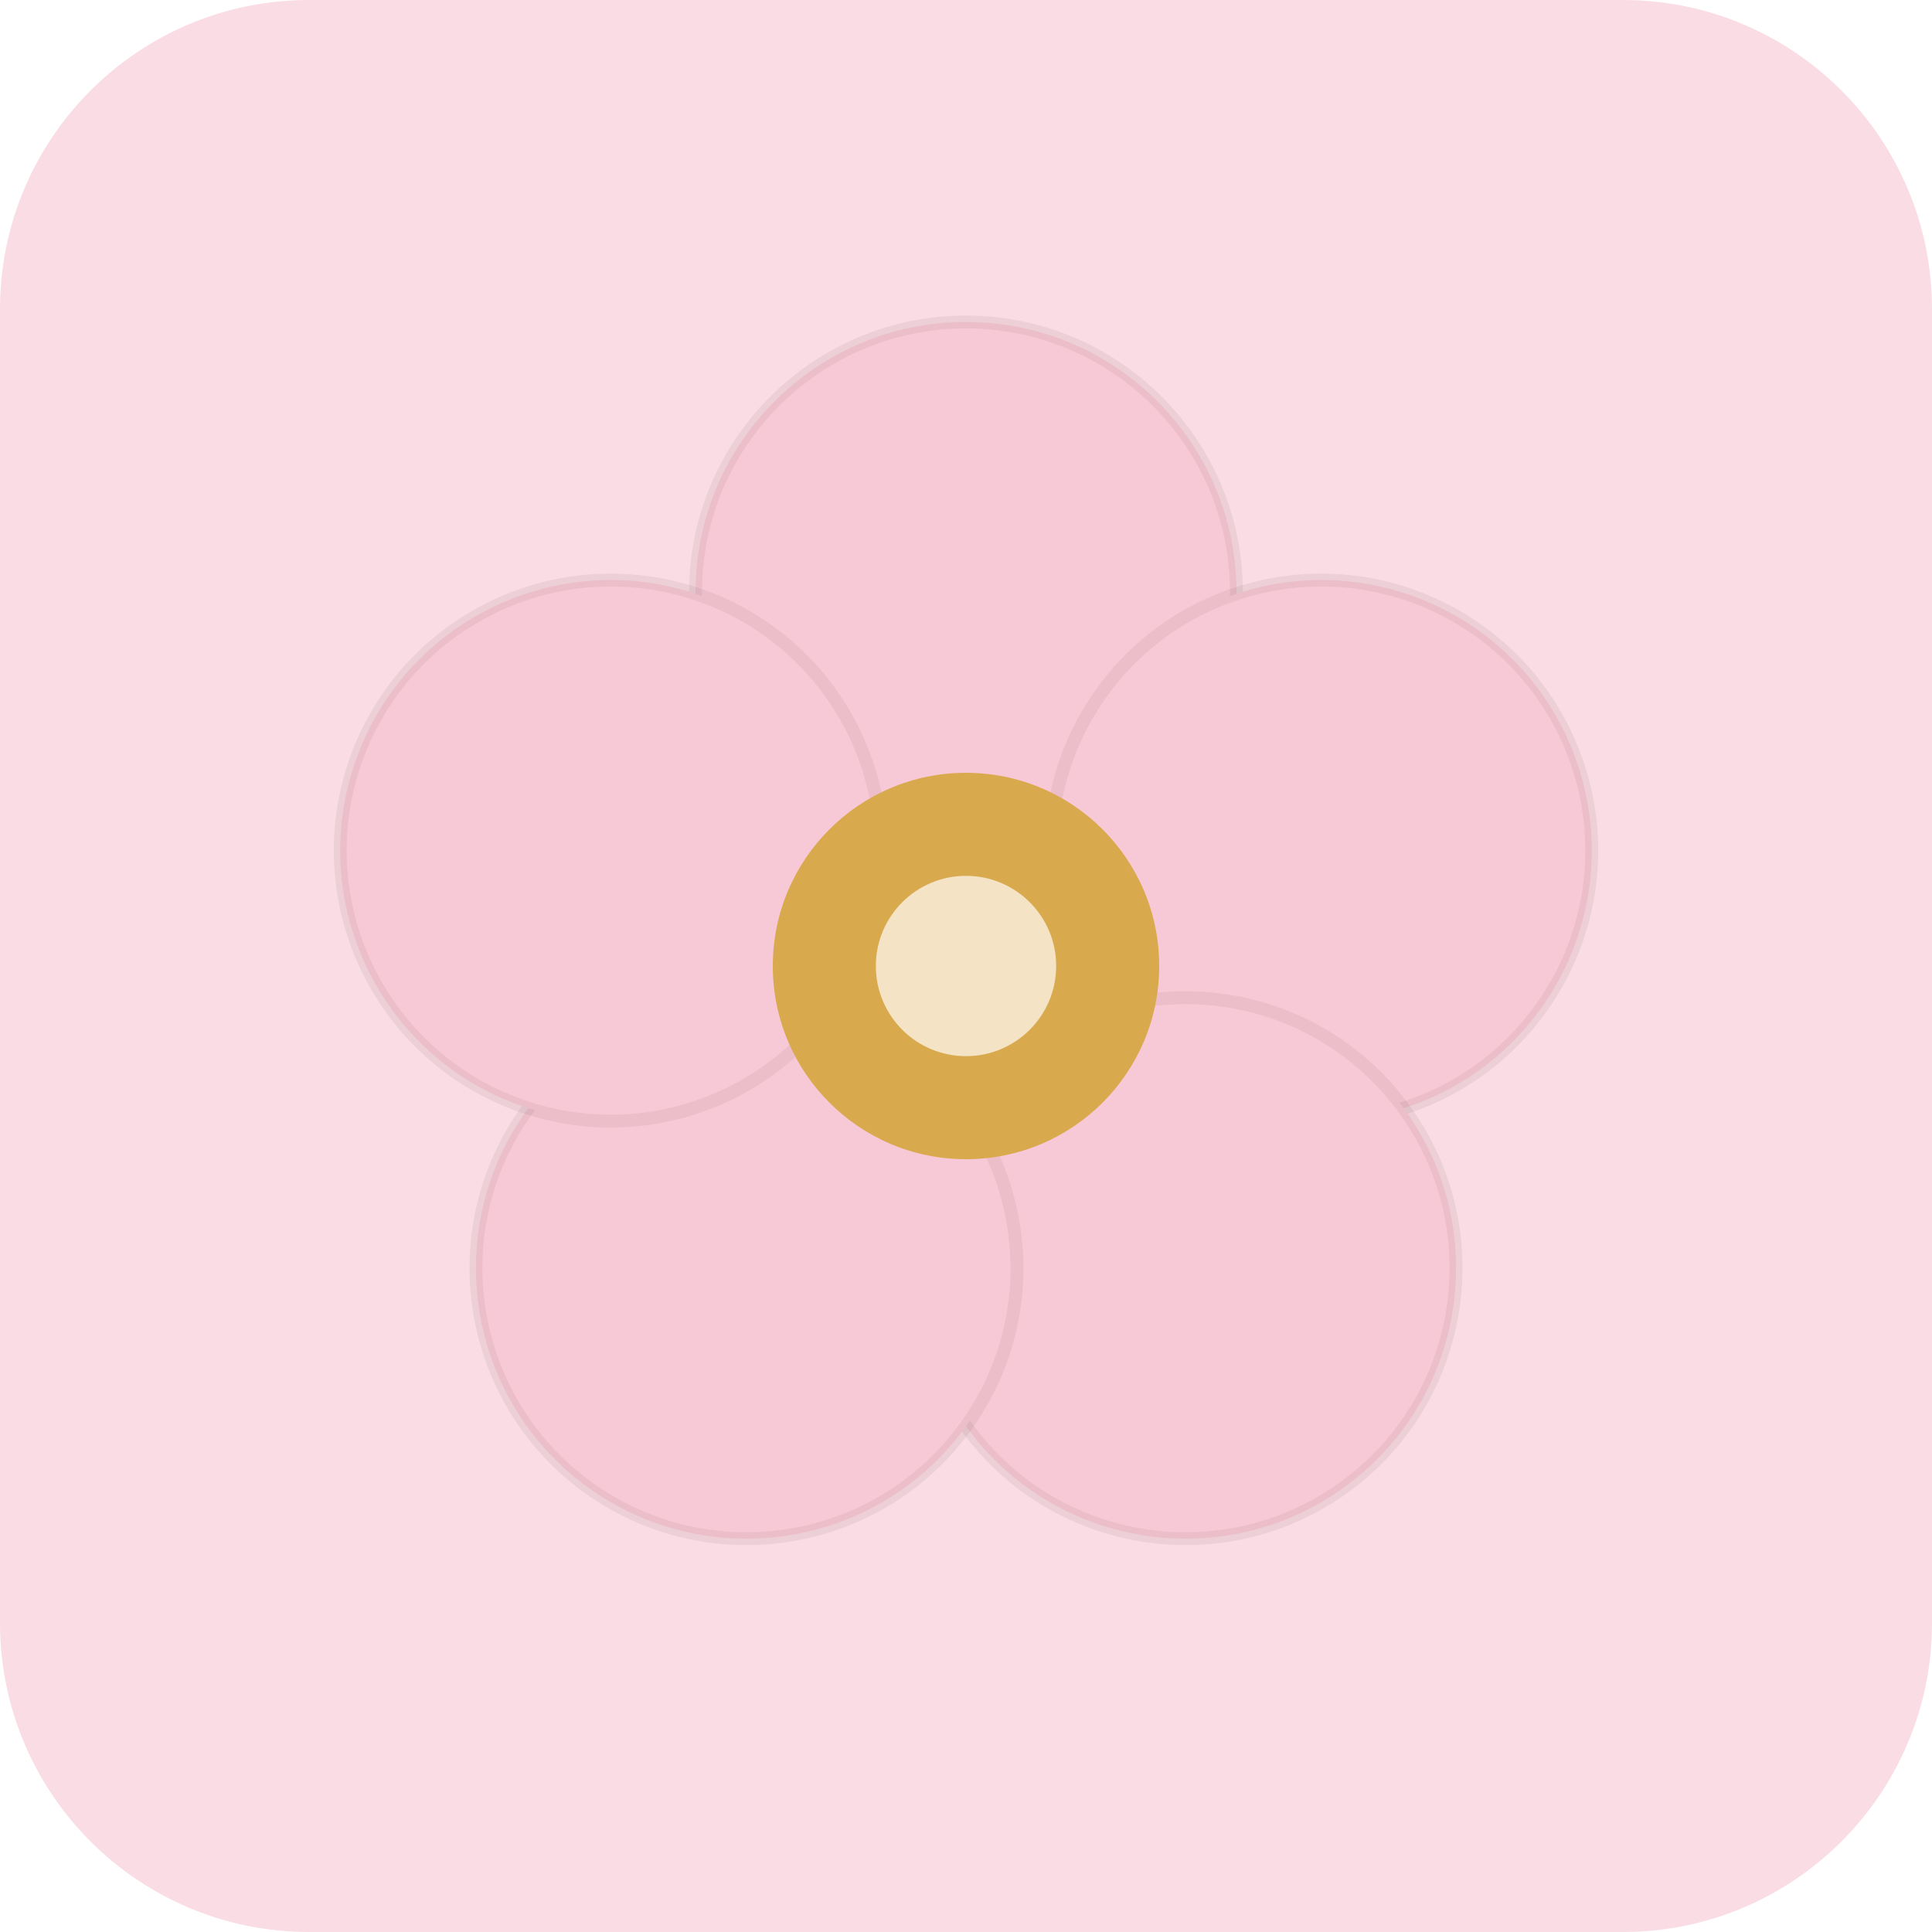
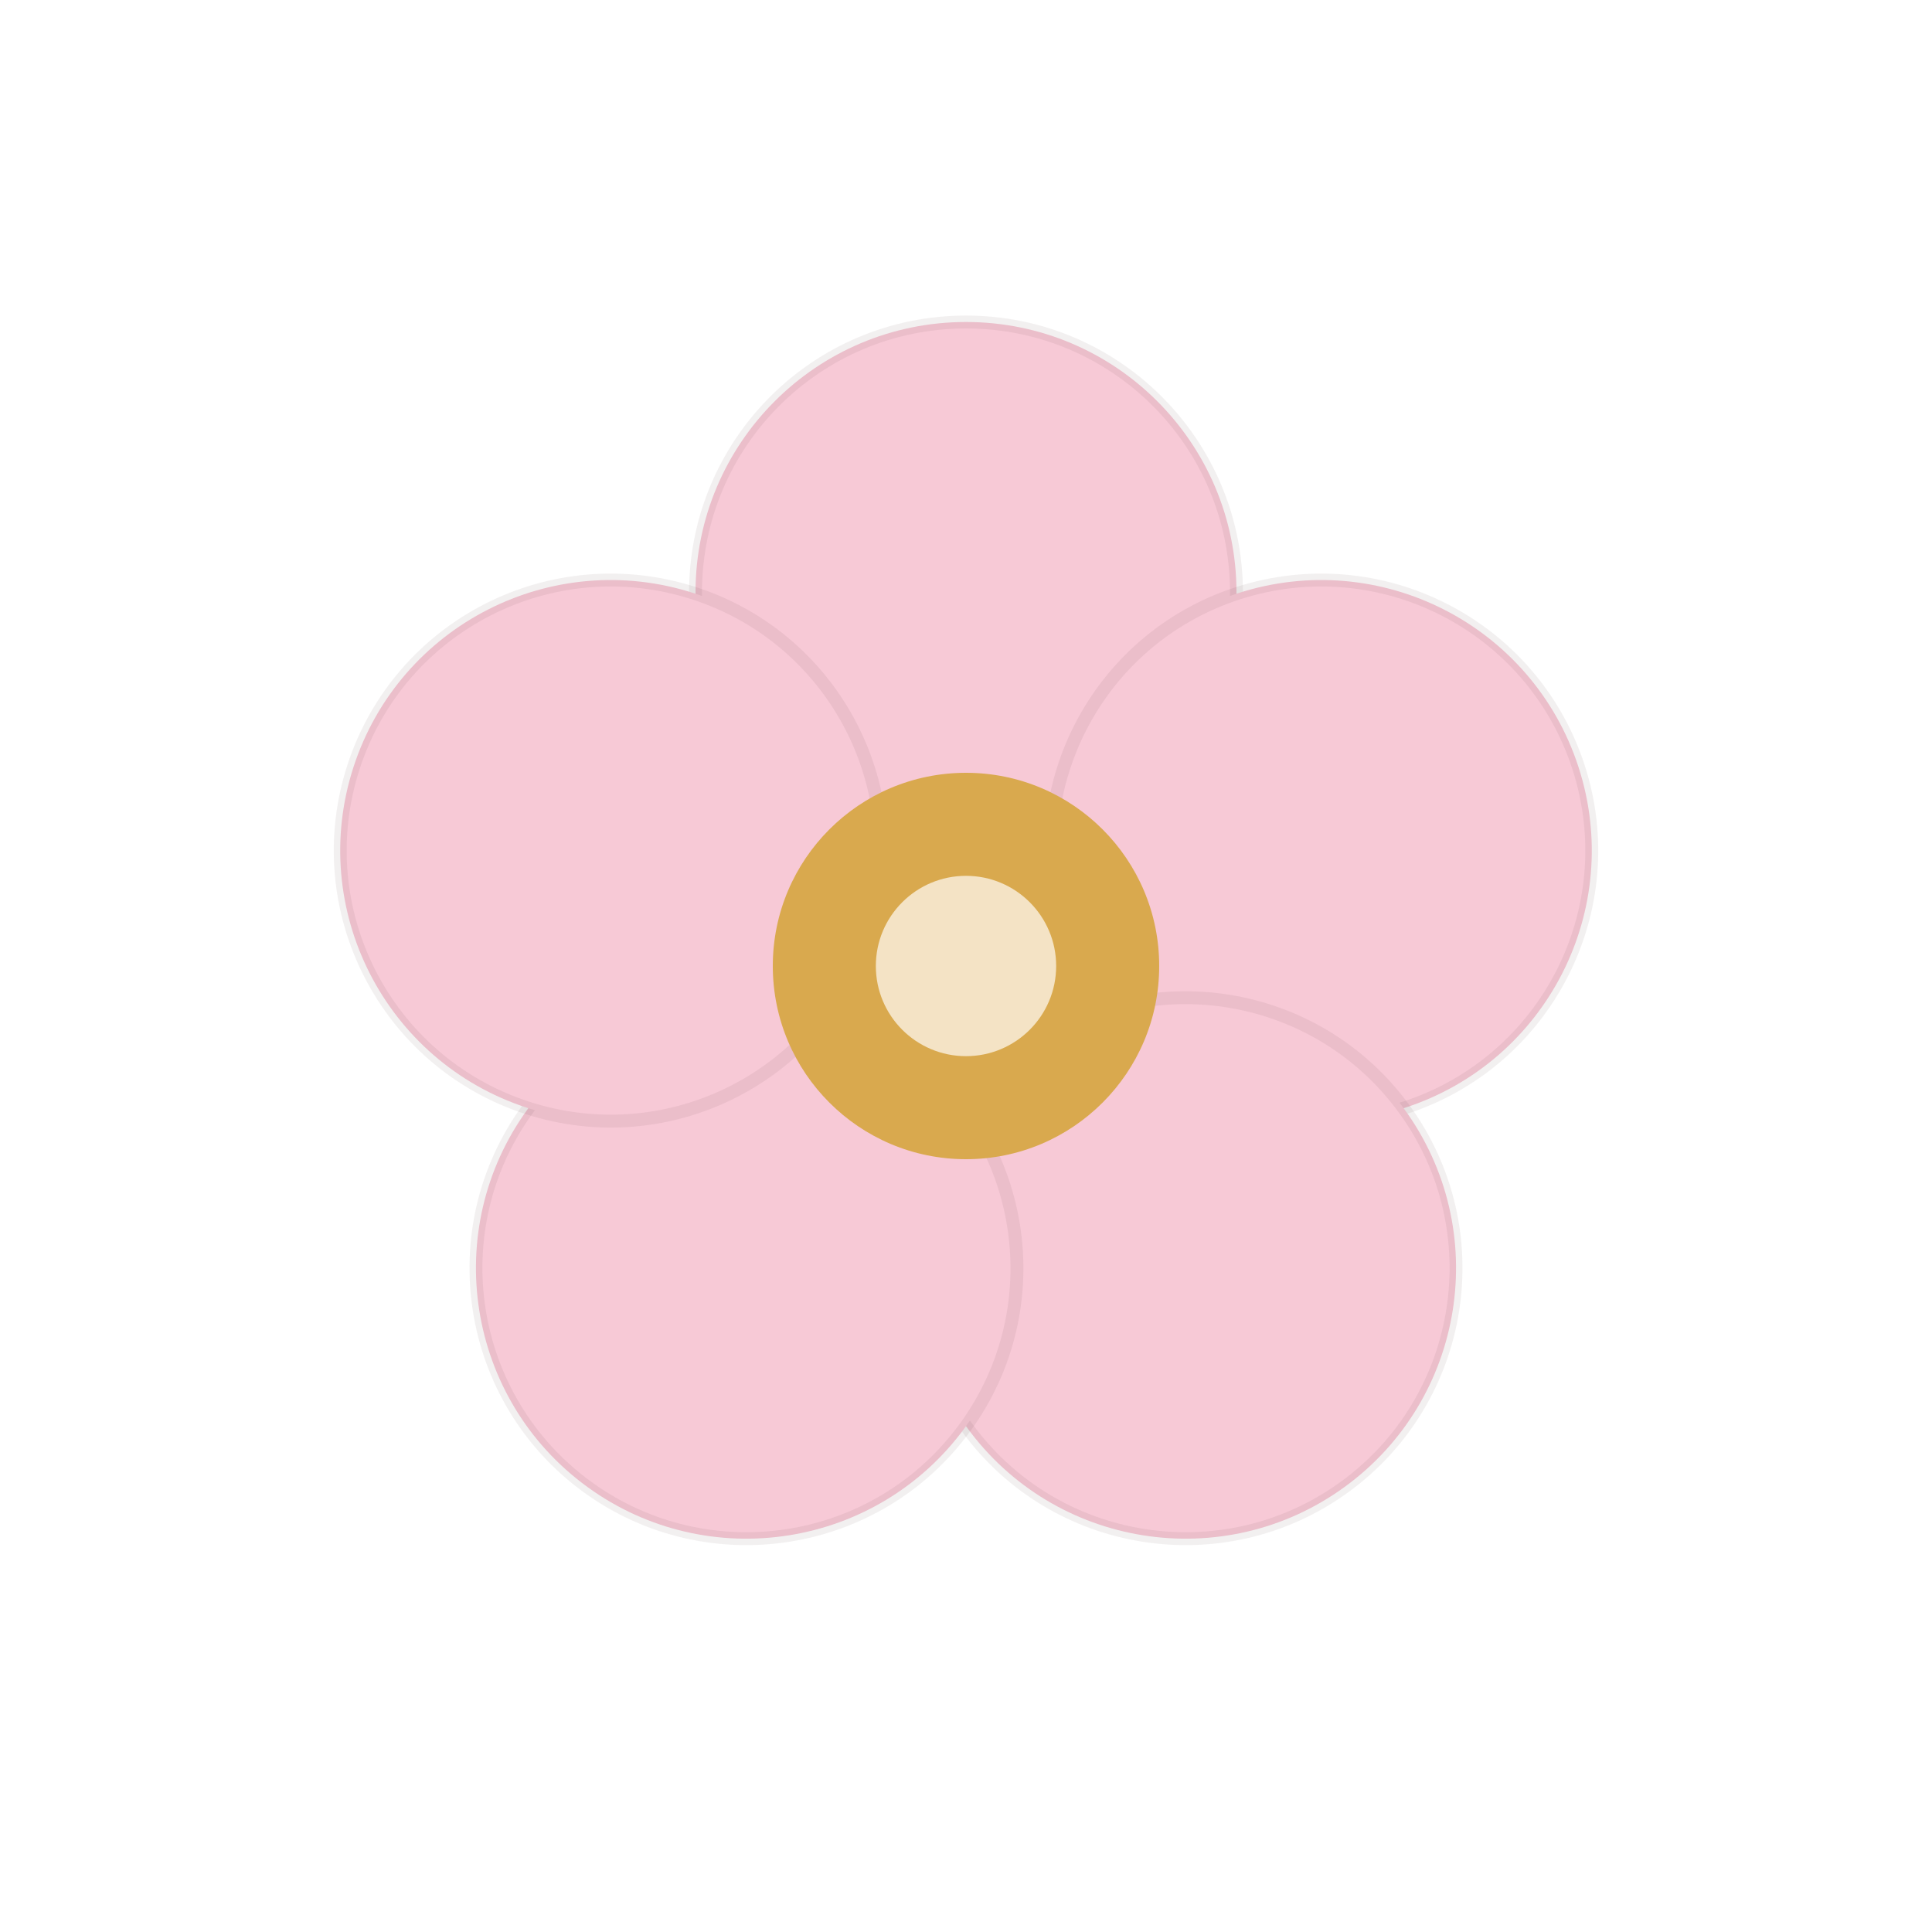
<svg xmlns="http://www.w3.org/2000/svg" viewBox="0 0 300 300" role="img" aria-label="Arreglo floral en tonos rosados">
-   <rect width="300" height="300" rx="48" fill="#FADCE4" />
  <g transform="translate(150 150)">
    <g fill="#F7C9D6" stroke="#3A2A24" stroke-opacity="0.07" stroke-width="2">
      <circle cx="0" cy="-58" r="42" />
      <circle cx="0" cy="-58" r="42" transform="rotate(72)" />
      <circle cx="0" cy="-58" r="42" transform="rotate(144)" />
      <circle cx="0" cy="-58" r="42" transform="rotate(216)" />
      <circle cx="0" cy="-58" r="42" transform="rotate(288)" />
    </g>
    <circle r="30" fill="#D9A94E" />
    <circle r="14" fill="#FFFDF9" fill-opacity="0.7" />
  </g>
</svg>
